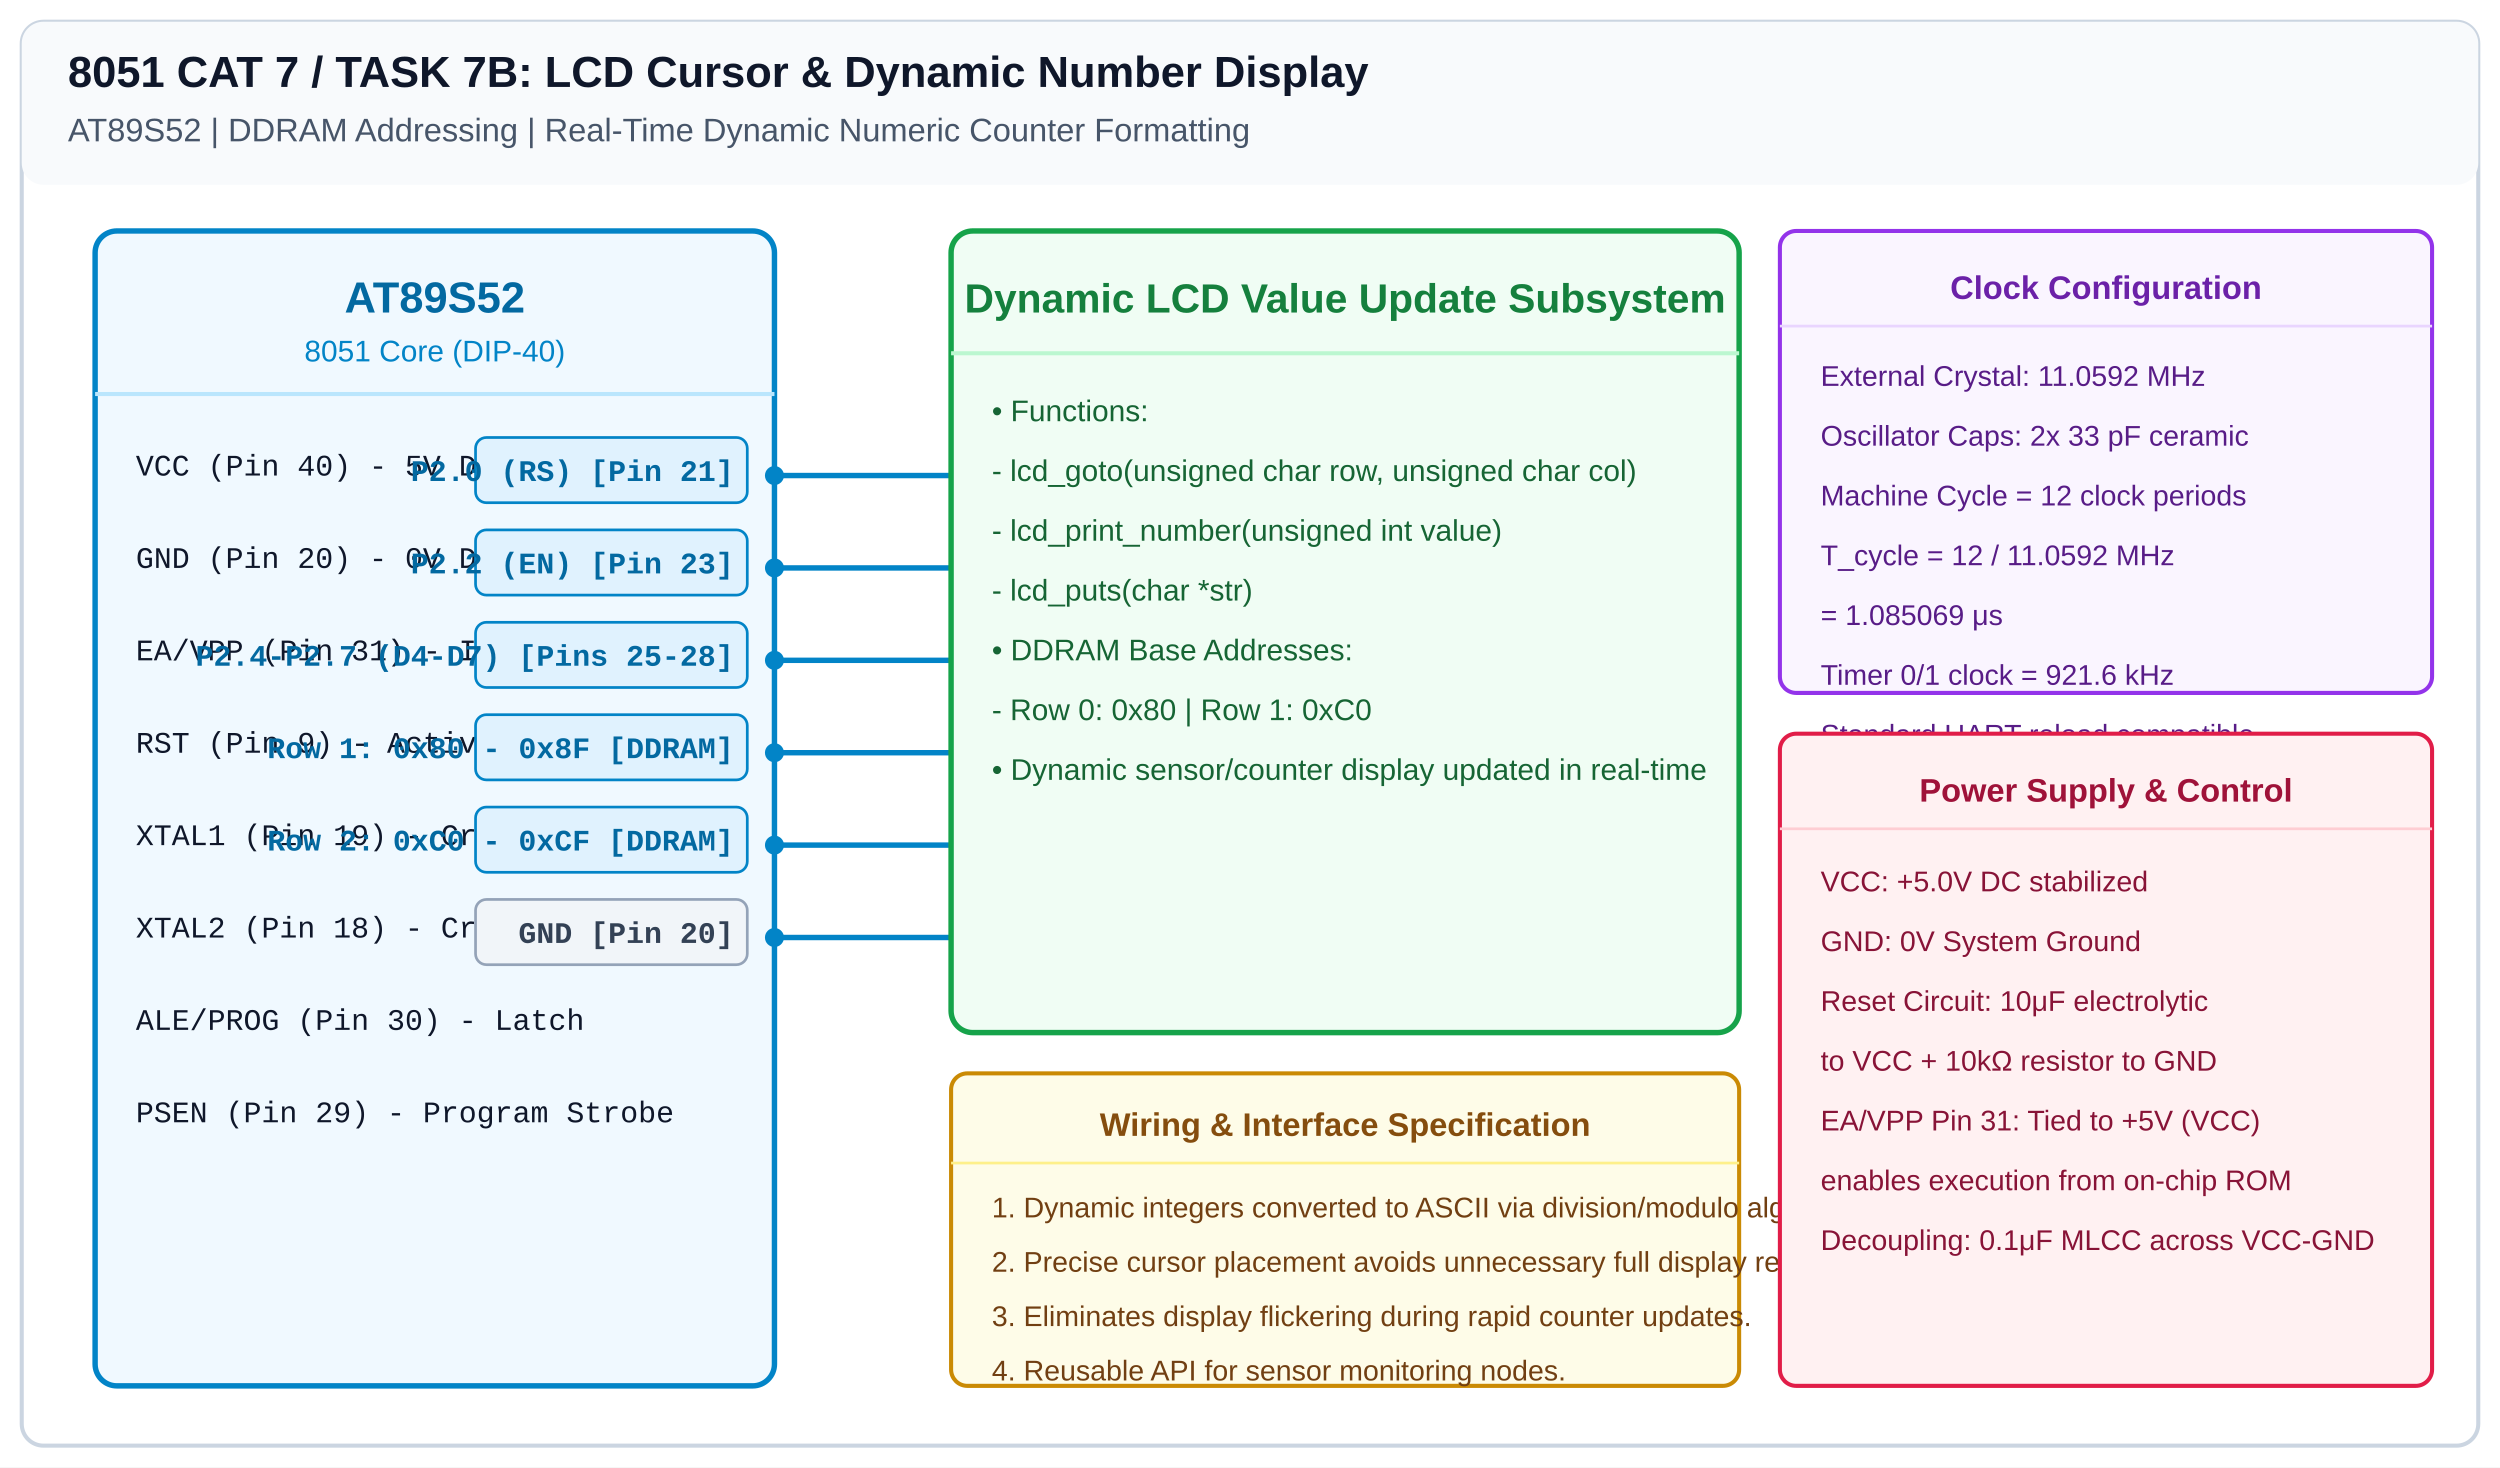
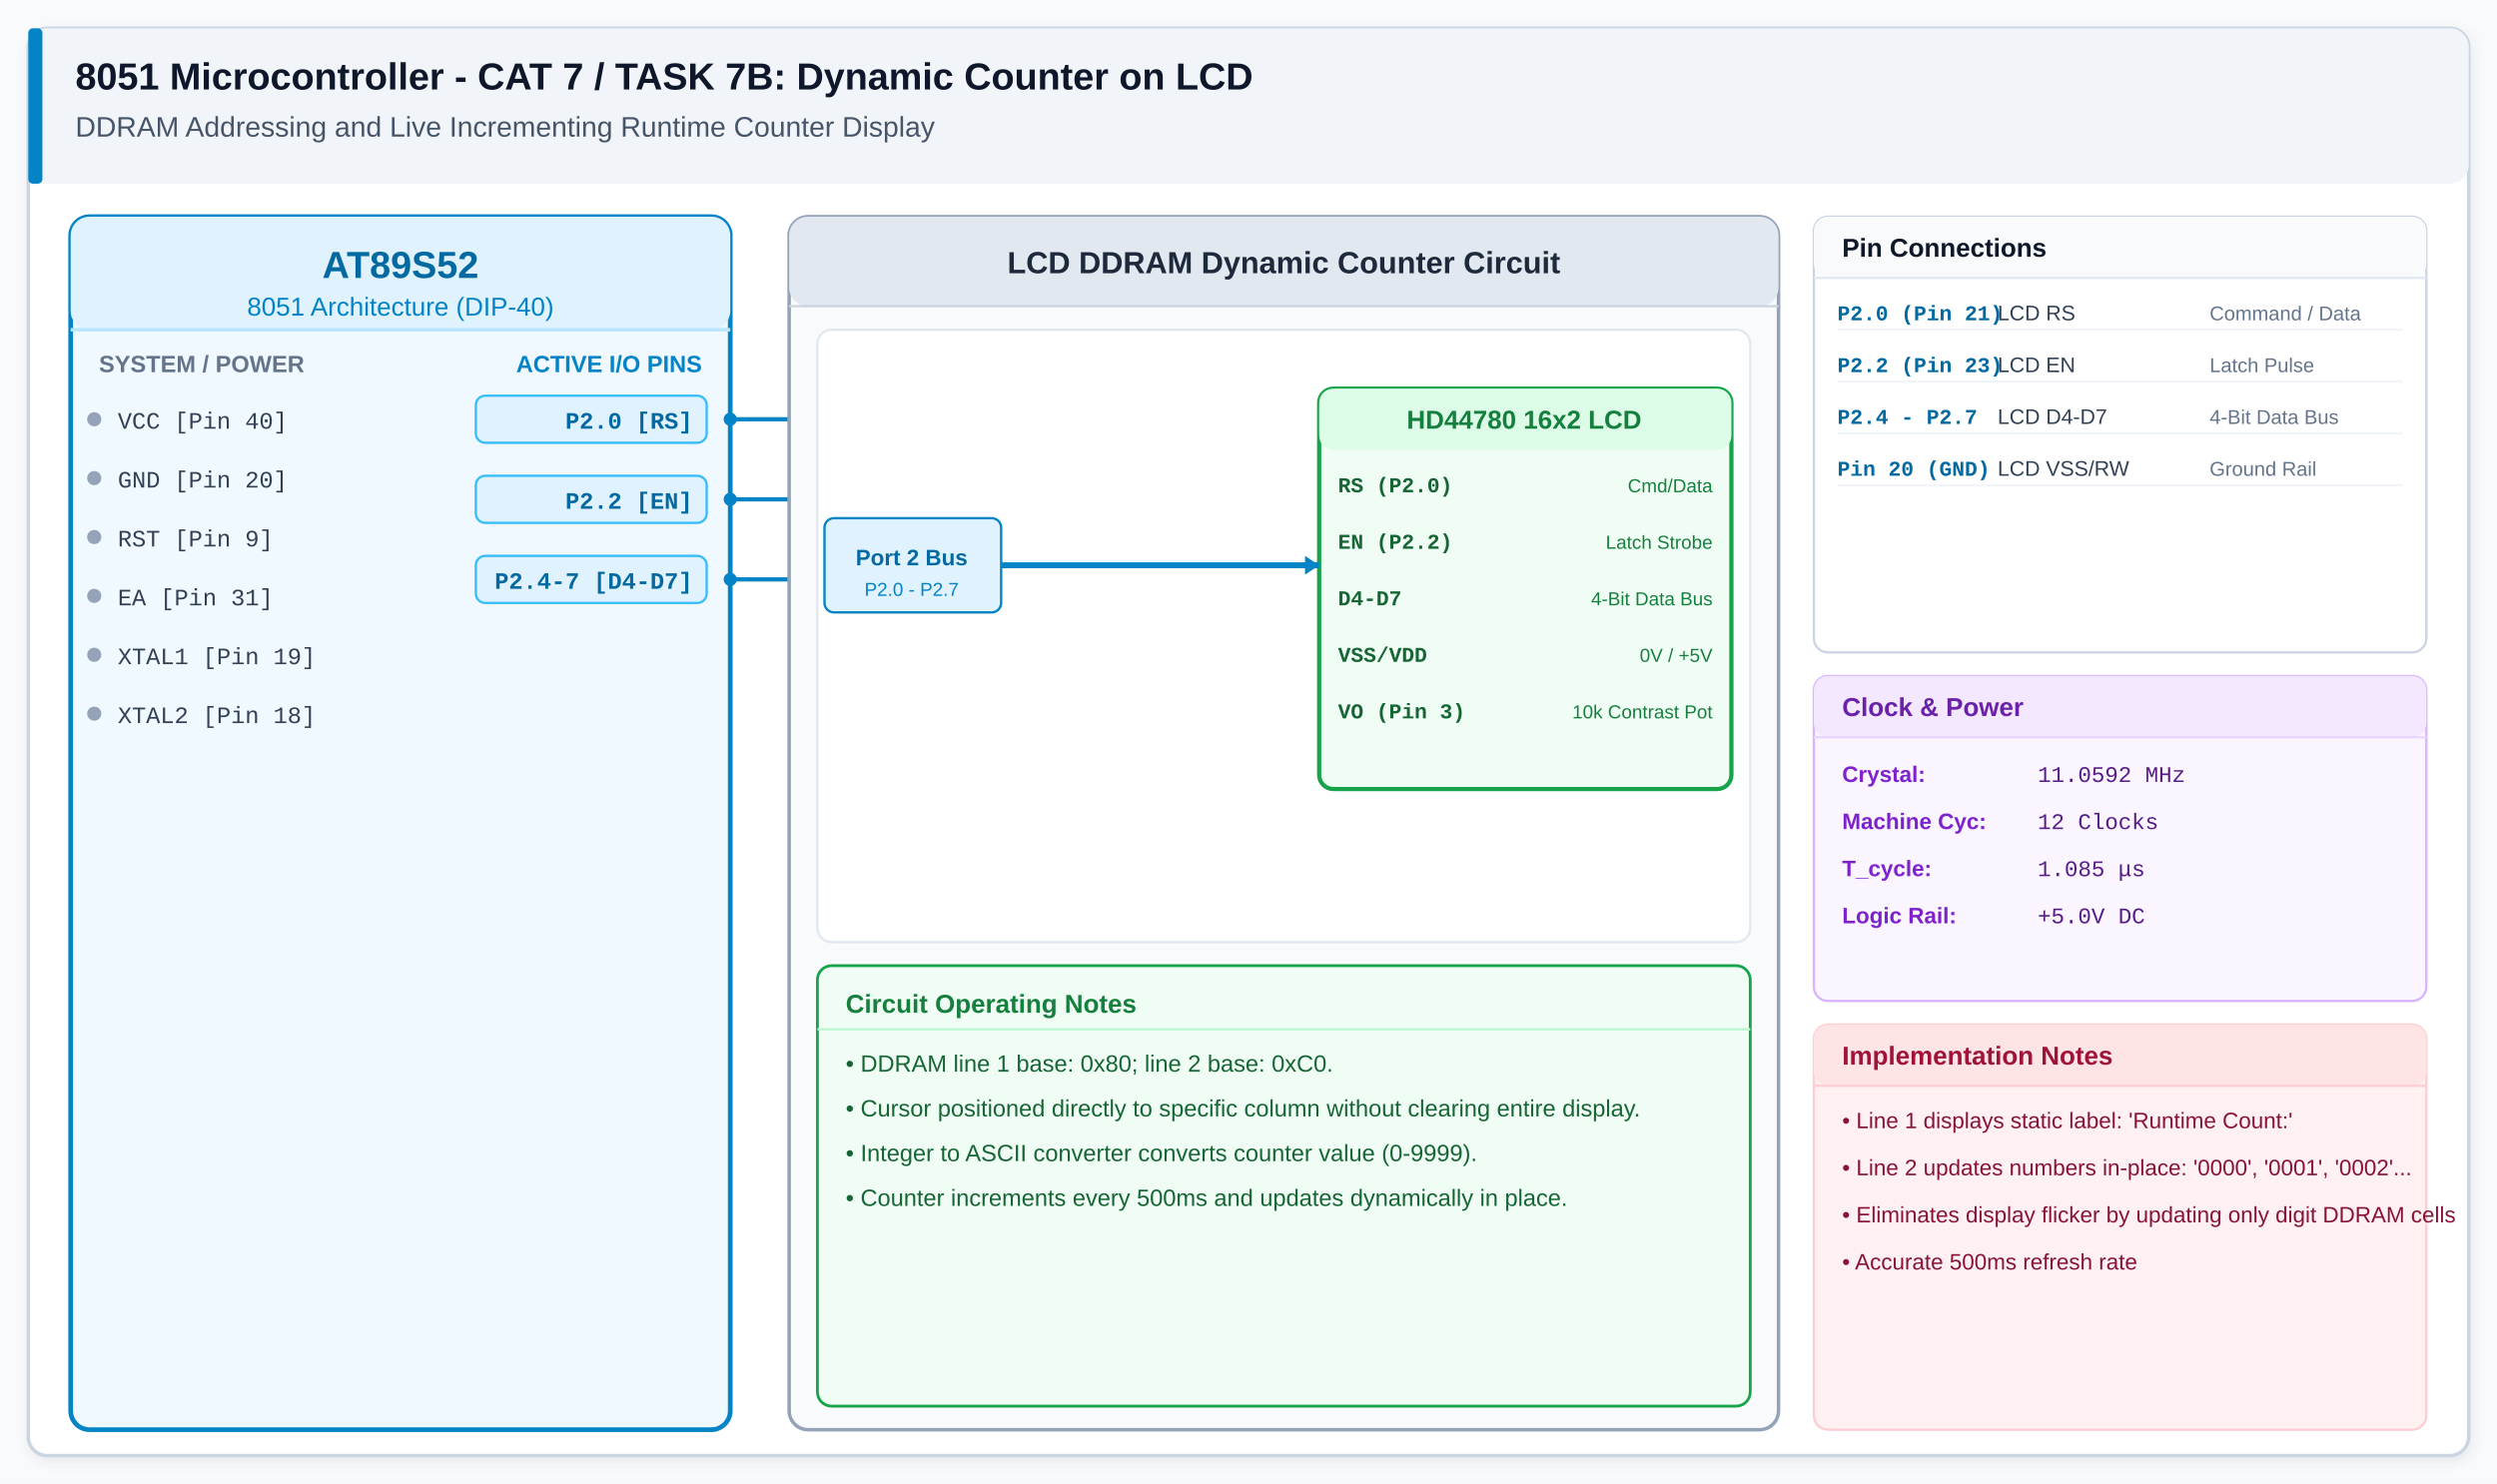
- <svg xmlns="http://www.w3.org/2000/svg" viewBox="0 0 920 540" width="920" height="540">
-   <rect x="0" y="0" width="920" height="540" fill="#ffffff" />
-   <rect x="8" y="8" width="904" height="524" fill="none" stroke="#cbd5e1" stroke-width="1.5" rx="8" />
-   <rect x="8" y="8" width="904" height="60" fill="#f8fafc" rx="8" />
-   <text x="25" y="32" font-family="Arial, sans-serif" font-size="16" font-weight="bold" fill="#0f172a">8051 CAT 7 / TASK 7B: LCD Cursor &amp; Dynamic Number Display</text>
-   <text x="25" y="52" font-family="Arial, sans-serif" font-size="12" fill="#475569">AT89S52 | DDRAM Addressing | Real-Time Dynamic Numeric Counter Formatting</text>
-   <rect x="35" y="85" width="250" height="425" fill="#f0f9ff" stroke="#0284c7" stroke-width="2" rx="8" />
-   <text x="160" y="115" text-anchor="middle" font-family="Arial, sans-serif" font-size="16" font-weight="bold" fill="#0369a1">AT89S52</text>
-   <text x="160" y="133" text-anchor="middle" font-family="Arial, sans-serif" font-size="11" fill="#0284c7">8051 Core (DIP-40)</text>
-   <line x1="35" y1="145" x2="285" y2="145" stroke="#bae6fd" stroke-width="1.5" />
-   <text x="50" y="175" font-family="Courier New, monospace" font-size="11" fill="#0f172a">VCC (Pin 40) - 5V DC</text>
-   <text x="50" y="209" font-family="Courier New, monospace" font-size="11" fill="#0f172a">GND (Pin 20) - 0V DC</text>
-   <text x="50" y="243" font-family="Courier New, monospace" font-size="11" fill="#0f172a">EA/VPP (Pin 31) - Internal ROM</text>
-   <text x="50" y="277" font-family="Courier New, monospace" font-size="11" fill="#0f172a">RST (Pin 9) - Active-High Reset</text>
-   <text x="50" y="311" font-family="Courier New, monospace" font-size="11" fill="#0f172a">XTAL1 (Pin 19) - Crystal In</text>
-   <text x="50" y="345" font-family="Courier New, monospace" font-size="11" fill="#0f172a">XTAL2 (Pin 18) - Crystal Out</text>
-   <text x="50" y="379" font-family="Courier New, monospace" font-size="11" fill="#0f172a">ALE/PROG (Pin 30) - Latch</text>
-   <text x="50" y="413" font-family="Courier New, monospace" font-size="11" fill="#0f172a">PSEN (Pin 29) - Program Strobe</text>
-   <rect x="175" y="161" width="100" height="24" fill="#e0f2fe" stroke="#0284c7" stroke-width="1" rx="4" />
-   <text x="270" y="177" text-anchor="end" font-family="Courier New, monospace" font-size="11" font-weight="bold" fill="#0369a1">P2.0 (RS) [Pin 21]</text>
-   <line x1="285" y1="175" x2="350" y2="175" stroke="#0284c7" stroke-width="2" />
-   <circle cx="285" cy="175" r="3.5" fill="#0284c7" />
-   <rect x="175" y="195" width="100" height="24" fill="#e0f2fe" stroke="#0284c7" stroke-width="1" rx="4" />
-   <text x="270" y="211" text-anchor="end" font-family="Courier New, monospace" font-size="11" font-weight="bold" fill="#0369a1">P2.2 (EN) [Pin 23]</text>
-   <line x1="285" y1="209" x2="350" y2="209" stroke="#0284c7" stroke-width="2" />
-   <circle cx="285" cy="209" r="3.5" fill="#0284c7" />
-   <rect x="175" y="229" width="100" height="24" fill="#e0f2fe" stroke="#0284c7" stroke-width="1" rx="4" />
-   <text x="270" y="245" text-anchor="end" font-family="Courier New, monospace" font-size="11" font-weight="bold" fill="#0369a1">P2.4-P2.7 (D4-D7) [Pins 25-28]</text>
-   <line x1="285" y1="243" x2="350" y2="243" stroke="#0284c7" stroke-width="2" />
-   <circle cx="285" cy="243" r="3.5" fill="#0284c7" />
-   <rect x="175" y="263" width="100" height="24" fill="#e0f2fe" stroke="#0284c7" stroke-width="1" rx="4" />
-   <text x="270" y="279" text-anchor="end" font-family="Courier New, monospace" font-size="11" font-weight="bold" fill="#0369a1">Row 1: 0x80 - 0x8F [DDRAM]</text>
-   <line x1="285" y1="277" x2="350" y2="277" stroke="#0284c7" stroke-width="2" />
-   <circle cx="285" cy="277" r="3.5" fill="#0284c7" />
-   <rect x="175" y="297" width="100" height="24" fill="#e0f2fe" stroke="#0284c7" stroke-width="1" rx="4" />
-   <text x="270" y="313" text-anchor="end" font-family="Courier New, monospace" font-size="11" font-weight="bold" fill="#0369a1">Row 2: 0xC0 - 0xCF [DDRAM]</text>
-   <line x1="285" y1="311" x2="350" y2="311" stroke="#0284c7" stroke-width="2" />
-   <circle cx="285" cy="311" r="3.5" fill="#0284c7" />
-   <rect x="175" y="331" width="100" height="24" fill="#f1f5f9" stroke="#94a3b8" stroke-width="1" rx="4" />
-   <text x="270" y="347" text-anchor="end" font-family="Courier New, monospace" font-size="11" font-weight="bold" fill="#334155">GND [Pin 20]</text>
-   <line x1="285" y1="345" x2="350" y2="345" stroke="#0284c7" stroke-width="2" />
-   <circle cx="285" cy="345" r="3.5" fill="#0284c7" />
-   <rect x="350" y="85" width="290" height="295" fill="#f0fdf4" stroke="#16a34a" stroke-width="2" rx="8" />
-   <text x="495" y="115" text-anchor="middle" font-family="Arial, sans-serif" font-size="15" font-weight="bold" fill="#15803d">Dynamic LCD Value Update Subsystem</text>
-   <line x1="350" y1="130" x2="640" y2="130" stroke="#bbf7d0" stroke-width="1.5" />
-   <text x="365" y="155" font-family="Arial, sans-serif" font-size="11" fill="#166534">• Functions:</text>
-   <text x="365" y="177" font-family="Arial, sans-serif" font-size="11" fill="#166534">  - lcd_goto(unsigned char row, unsigned char col)</text>
-   <text x="365" y="199" font-family="Arial, sans-serif" font-size="11" fill="#166534">  - lcd_print_number(unsigned int value)</text>
-   <text x="365" y="221" font-family="Arial, sans-serif" font-size="11" fill="#166534">  - lcd_puts(char *str)</text>
-   <text x="365" y="243" font-family="Arial, sans-serif" font-size="11" fill="#166534">• DDRAM Base Addresses:</text>
-   <text x="365" y="265" font-family="Arial, sans-serif" font-size="11" fill="#166534">  - Row 0: 0x80 | Row 1: 0xC0</text>
-   <text x="365" y="287" font-family="Arial, sans-serif" font-size="11" fill="#166534">• Dynamic sensor/counter display updated in real-time</text>
-   <rect x="350" y="395" width="290" height="115" fill="#fefce8" stroke="#ca8a04" stroke-width="1.5" rx="6" />
-   <text x="495" y="418" text-anchor="middle" font-family="Arial, sans-serif" font-size="12" font-weight="bold" fill="#854d0e">Wiring &amp; Interface Specification</text>
-   <line x1="350" y1="428" x2="640" y2="428" stroke="#fef08a" stroke-width="1" />
-   <text x="365" y="448" font-family="Arial, sans-serif" font-size="10.5" fill="#713f12">1. Dynamic integers converted to ASCII via division/modulo algorithm.</text>
-   <text x="365" y="468" font-family="Arial, sans-serif" font-size="10.5" fill="#713f12">2. Precise cursor placement avoids unnecessary full display refreshes.</text>
-   <text x="365" y="488" font-family="Arial, sans-serif" font-size="10.5" fill="#713f12">3. Eliminates display flickering during rapid counter updates.</text>
-   <text x="365" y="508" font-family="Arial, sans-serif" font-size="10.5" fill="#713f12">4. Reusable API for sensor monitoring nodes.</text>
-   <rect x="655" y="85" width="240" height="170" fill="#faf5ff" stroke="#9333ea" stroke-width="1.5" rx="6" />
-   <text x="775" y="110" text-anchor="middle" font-family="Arial, sans-serif" font-size="12" font-weight="bold" fill="#6b21a8">Clock Configuration</text>
-   <line x1="655" y1="120" x2="895" y2="120" stroke="#e9d5ff" stroke-width="1" />
-   <text x="670" y="142" font-family="Arial, sans-serif" font-size="10.5" fill="#581c87">External Crystal: 11.0592 MHz</text>
-   <text x="670" y="164" font-family="Arial, sans-serif" font-size="10.5" fill="#581c87">Oscillator Caps: 2x 33 pF ceramic</text>
-   <text x="670" y="186" font-family="Arial, sans-serif" font-size="10.5" fill="#581c87">Machine Cycle = 12 clock periods</text>
-   <text x="670" y="208" font-family="Arial, sans-serif" font-size="10.5" fill="#581c87">T_cycle = 12 / 11.0592 MHz</text>
-   <text x="670" y="230" font-family="Arial, sans-serif" font-size="10.5" fill="#581c87">        = 1.085069 μs</text>
-   <text x="670" y="252" font-family="Arial, sans-serif" font-size="10.5" fill="#581c87">Timer 0/1 clock = 921.6 kHz</text>
-   <text x="670" y="274" font-family="Arial, sans-serif" font-size="10.5" fill="#581c87">Standard UART reload compatible</text>
-   <rect x="655" y="270" width="240" height="240" fill="#fff1f2" stroke="#e11d48" stroke-width="1.5" rx="6" />
-   <text x="775" y="295" text-anchor="middle" font-family="Arial, sans-serif" font-size="12" font-weight="bold" fill="#9f1239">Power Supply &amp; Control</text>
-   <line x1="655" y1="305" x2="895" y2="305" stroke="#fecdd3" stroke-width="1" />
-   <text x="670" y="328" font-family="Arial, sans-serif" font-size="10.5" fill="#881337">VCC: +5.0V DC stabilized</text>
-   <text x="670" y="350" font-family="Arial, sans-serif" font-size="10.5" fill="#881337">GND: 0V System Ground</text>
-   <text x="670" y="372" font-family="Arial, sans-serif" font-size="10.5" fill="#881337">Reset Circuit: 10μF electrolytic</text>
-   <text x="670" y="394" font-family="Arial, sans-serif" font-size="10.5" fill="#881337">  to VCC + 10kΩ resistor to GND</text>
-   <text x="670" y="416" font-family="Arial, sans-serif" font-size="10.5" fill="#881337">EA/VPP Pin 31: Tied to +5V (VCC)</text>
-   <text x="670" y="438" font-family="Arial, sans-serif" font-size="10.5" fill="#881337">  enables execution from on-chip ROM</text>
-   <text x="670" y="460" font-family="Arial, sans-serif" font-size="10.5" fill="#881337">Decoupling: 0.1μF MLCC across VCC-GND</text>
+ <svg xmlns="http://www.w3.org/2000/svg" viewBox="0 0 1060 630" width="1060" height="630">
+   <defs>
+     <filter id="card-shadow" x="-3%" y="-3%" width="106%" height="106%">
+       <feDropShadow dx="1" dy="2" stdDeviation="2.5" flood-color="#475569" flood-opacity="0.10" />
+     </filter>
+   </defs>
+   <rect width="1060" height="630" fill="#f8fafc" />
+   <rect x="12" y="12" width="1036" height="606" fill="#ffffff" stroke="#cbd5e1" stroke-width="1.5" rx="8" filter="url(#card-shadow)" />
+   <rect x="12" y="12" width="1036" height="66" fill="#f1f5f9" rx="8" />
+   <rect x="12" y="12" width="6" height="66" fill="#0284c7" rx="2" />
+   <text x="32" y="38" font-family="Arial, sans-serif" font-size="16" font-weight="bold" fill="#0f172a">8051 Microcontroller - CAT 7 / TASK 7B: Dynamic Counter on LCD</text>
+   <text x="32" y="58" font-family="Arial, sans-serif" font-size="12" fill="#475569">DDRAM Addressing and Live Incrementing Runtime Counter Display</text>
+   <rect x="30" y="92" width="280" height="515" fill="#f0f9ff" stroke="#0284c7" stroke-width="2" rx="8" />
+   <rect x="30" y="92" width="280" height="48" fill="#e0f2fe" rx="8" />
+   <text x="170" y="118" text-anchor="middle" font-family="Arial, sans-serif" font-size="16" font-weight="bold" fill="#0369a1">AT89S52</text>
+   <text x="170" y="134" text-anchor="middle" font-family="Arial, sans-serif" font-size="11" fill="#0284c7">8051 Architecture (DIP-40)</text>
+   <line x1="30" y1="140" x2="310" y2="140" stroke="#bae6fd" stroke-width="1.5" />
+   <text x="42" y="158" font-family="Arial, sans-serif" font-size="10" font-weight="bold" fill="#64748b">SYSTEM / POWER</text>
+   <text x="298" y="158" text-anchor="end" font-family="Arial, sans-serif" font-size="10" font-weight="bold" fill="#0284c7">ACTIVE I/O PINS</text>
+   <circle cx="40" cy="178" r="3" fill="#94a3b8" />
+   <text x="50" y="182" font-family="Courier New, monospace" font-size="10" fill="#334155">VCC [Pin 40]</text>
+   <circle cx="40" cy="203" r="3" fill="#94a3b8" />
+   <text x="50" y="207" font-family="Courier New, monospace" font-size="10" fill="#334155">GND [Pin 20]</text>
+   <circle cx="40" cy="228" r="3" fill="#94a3b8" />
+   <text x="50" y="232" font-family="Courier New, monospace" font-size="10" fill="#334155">RST [Pin 9]</text>
+   <circle cx="40" cy="253" r="3" fill="#94a3b8" />
+   <text x="50" y="257" font-family="Courier New, monospace" font-size="10" fill="#334155">EA [Pin 31]</text>
+   <circle cx="40" cy="278" r="3" fill="#94a3b8" />
+   <text x="50" y="282" font-family="Courier New, monospace" font-size="10" fill="#334155">XTAL1 [Pin 19]</text>
+   <circle cx="40" cy="303" r="3" fill="#94a3b8" />
+   <text x="50" y="307" font-family="Courier New, monospace" font-size="10" fill="#334155">XTAL2 [Pin 18]</text>
+   <rect x="202" y="168" width="98" height="20" fill="#e0f2fe" stroke="#38bdf8" stroke-width="1" rx="4" />
+   <text x="294" y="182" text-anchor="end" font-family="Courier New, monospace" font-size="10" font-weight="bold" fill="#0369a1">P2.0 [RS]</text>
+   <line x1="310" y1="178" x2="335" y2="178" stroke="#0284c7" stroke-width="1.8" />
+   <circle cx="310" cy="178" r="2.8" fill="#0284c7" />
+   <rect x="202" y="202" width="98" height="20" fill="#e0f2fe" stroke="#38bdf8" stroke-width="1" rx="4" />
+   <text x="294" y="216" text-anchor="end" font-family="Courier New, monospace" font-size="10" font-weight="bold" fill="#0369a1">P2.2 [EN]</text>
+   <line x1="310" y1="212" x2="335" y2="212" stroke="#0284c7" stroke-width="1.8" />
+   <circle cx="310" cy="212" r="2.8" fill="#0284c7" />
+   <rect x="202" y="236" width="98" height="20" fill="#e0f2fe" stroke="#38bdf8" stroke-width="1" rx="4" />
+   <text x="294" y="250" text-anchor="end" font-family="Courier New, monospace" font-size="10" font-weight="bold" fill="#0369a1">P2.4-7 [D4-D7]</text>
+   <line x1="310" y1="246" x2="335" y2="246" stroke="#0284c7" stroke-width="1.8" />
+   <circle cx="310" cy="246" r="2.8" fill="#0284c7" />
+   <rect x="335" y="92" width="420" height="515" fill="#f8fafc" stroke="#94a3b8" stroke-width="1.5" rx="8" />
+   <rect x="335" y="92" width="420" height="38" fill="#e2e8f0" rx="8" />
+   <text x="545" y="116" text-anchor="middle" font-family="Arial, sans-serif" font-size="13" font-weight="bold" fill="#1e293b">LCD DDRAM Dynamic Counter Circuit</text>
+   <line x1="335" y1="130" x2="755" y2="130" stroke="#cbd5e1" stroke-width="1" />
+   <rect x="347" y="140" width="396" height="260" fill="#ffffff" stroke="#e2e8f0" stroke-width="1" rx="6" />
+   <rect x="560" y="165" width="175" height="170" fill="#f0fdf4" stroke="#16a34a" stroke-width="1.8" rx="6" />
+   <rect x="560" y="165" width="175" height="26" fill="#dcfce7" rx="6" />
+   <text x="647" y="182" text-anchor="middle" font-family="Arial, sans-serif" font-size="11" font-weight="bold" fill="#15803d">HD44780 16x2 LCD</text>
+   <text x="568" y="209" font-family="Courier New, monospace" font-size="9" font-weight="bold" fill="#166534">RS (P2.0)</text>
+   <text x="727" y="209" text-anchor="end" font-family="Arial, sans-serif" font-size="8" fill="#15803d">Cmd/Data</text>
+   <text x="568" y="233" font-family="Courier New, monospace" font-size="9" font-weight="bold" fill="#166534">EN (P2.2)</text>
+   <text x="727" y="233" text-anchor="end" font-family="Arial, sans-serif" font-size="8" fill="#15803d">Latch Strobe</text>
+   <text x="568" y="257" font-family="Courier New, monospace" font-size="9" font-weight="bold" fill="#166534">D4-D7</text>
+   <text x="727" y="257" text-anchor="end" font-family="Arial, sans-serif" font-size="8" fill="#15803d">4-Bit Data Bus</text>
+   <text x="568" y="281" font-family="Courier New, monospace" font-size="9" font-weight="bold" fill="#166534">VSS/VDD</text>
+   <text x="727" y="281" text-anchor="end" font-family="Arial, sans-serif" font-size="8" fill="#15803d">0V / +5V</text>
+   <text x="568" y="305" font-family="Courier New, monospace" font-size="9" font-weight="bold" fill="#166534">VO (Pin 3)</text>
+   <text x="727" y="305" text-anchor="end" font-family="Arial, sans-serif" font-size="8" fill="#15803d">10k Contrast Pot</text>
+   <rect x="350" y="220" width="75" height="40" fill="#e0f2fe" stroke="#0284c7" stroke-width="1" rx="4" />
+   <text x="387" y="240" text-anchor="middle" font-family="Arial, sans-serif" font-size="9.5" font-weight="bold" fill="#0369a1">Port 2 Bus</text>
+   <text x="387" y="253" text-anchor="middle" font-family="Arial, sans-serif" font-size="8" fill="#0284c7">P2.0 - P2.7</text>
+   <line x1="425" y1="240" x2="560" y2="240" stroke="#0284c7" stroke-width="2.5" />
+   <polygon points="560,240 554,236 554,244" fill="#0284c7" />
+   <rect x="347" y="410" width="396" height="187" fill="#f0fdf4" stroke="#16a34a" stroke-width="1.2" rx="6" />
+   <text x="359" y="430" font-family="Arial, sans-serif" font-size="11" font-weight="bold" fill="#15803d">Circuit Operating Notes</text>
+   <line x1="347" y1="437" x2="743" y2="437" stroke="#bbf7d0" stroke-width="1" />
+   <text x="359" y="455" font-family="Arial, sans-serif" font-size="10" fill="#166534">• DDRAM line 1 base: 0x80; line 2 base: 0xC0.</text>
+   <text x="359" y="474" font-family="Arial, sans-serif" font-size="10" fill="#166534">• Cursor positioned directly to specific column without clearing entire display.</text>
+   <text x="359" y="493" font-family="Arial, sans-serif" font-size="10" fill="#166534">• Integer to ASCII converter converts counter value (0-9999).</text>
+   <text x="359" y="512" font-family="Arial, sans-serif" font-size="10" fill="#166534">• Counter increments every 500ms and updates dynamically in place.</text>
+   <rect x="770" y="92" width="260" height="185" fill="#ffffff" stroke="#cbd5e1" stroke-width="1" rx="6" />
+   <rect x="770" y="92" width="260" height="26" fill="#f8fafc" rx="6" />
+   <text x="782" y="109" font-family="Arial, sans-serif" font-size="11" font-weight="bold" fill="#0f172a">Pin Connections</text>
+   <line x1="770" y1="118" x2="1030" y2="118" stroke="#e2e8f0" stroke-width="1" />
+   <text x="780" y="136" font-family="Courier New, monospace" font-size="9" font-weight="bold" fill="#0369a1">P2.0 (Pin 21)</text>
+   <text x="848" y="136" font-family="Arial, sans-serif" font-size="9" fill="#334155">LCD RS</text>
+   <text x="938" y="136" font-family="Arial, sans-serif" font-size="8.5" fill="#64748b">Command / Data</text>
+   <line x1="780" y1="140" x2="1020" y2="140" stroke="#f1f5f9" stroke-width="1" />
+   <text x="780" y="158" font-family="Courier New, monospace" font-size="9" font-weight="bold" fill="#0369a1">P2.2 (Pin 23)</text>
+   <text x="848" y="158" font-family="Arial, sans-serif" font-size="9" fill="#334155">LCD EN</text>
+   <text x="938" y="158" font-family="Arial, sans-serif" font-size="8.5" fill="#64748b">Latch Pulse</text>
+   <line x1="780" y1="162" x2="1020" y2="162" stroke="#f1f5f9" stroke-width="1" />
+   <text x="780" y="180" font-family="Courier New, monospace" font-size="9" font-weight="bold" fill="#0369a1">P2.4 - P2.7</text>
+   <text x="848" y="180" font-family="Arial, sans-serif" font-size="9" fill="#334155">LCD D4-D7</text>
+   <text x="938" y="180" font-family="Arial, sans-serif" font-size="8.5" fill="#64748b">4-Bit Data Bus</text>
+   <line x1="780" y1="184" x2="1020" y2="184" stroke="#f1f5f9" stroke-width="1" />
+   <text x="780" y="202" font-family="Courier New, monospace" font-size="9" font-weight="bold" fill="#0369a1">Pin 20 (GND)</text>
+   <text x="848" y="202" font-family="Arial, sans-serif" font-size="9" fill="#334155">LCD VSS/RW</text>
+   <text x="938" y="202" font-family="Arial, sans-serif" font-size="8.5" fill="#64748b">Ground Rail</text>
+   <line x1="780" y1="206" x2="1020" y2="206" stroke="#f1f5f9" stroke-width="1" />
+   <rect x="770" y="287" width="260" height="138" fill="#faf5ff" stroke="#d8b4fe" stroke-width="1" rx="6" />
+   <rect x="770" y="287" width="260" height="26" fill="#f3e8ff" rx="6" />
+   <text x="782" y="304" font-family="Arial, sans-serif" font-size="11" font-weight="bold" fill="#6b21a8">Clock &amp; Power</text>
+   <line x1="770" y1="313" x2="1030" y2="313" stroke="#e9d5ff" stroke-width="1" />
+   <text x="782" y="332" font-family="Arial, sans-serif" font-size="9.5" font-weight="bold" fill="#7e22ce">Crystal:</text>
+   <text x="865" y="332" font-family="Courier New, monospace" font-size="9.5" fill="#581c87">11.0592 MHz</text>
+   <text x="782" y="352" font-family="Arial, sans-serif" font-size="9.5" font-weight="bold" fill="#7e22ce">Machine Cyc:</text>
+   <text x="865" y="352" font-family="Courier New, monospace" font-size="9.5" fill="#581c87">12 Clocks</text>
+   <text x="782" y="372" font-family="Arial, sans-serif" font-size="9.5" font-weight="bold" fill="#7e22ce">T_cycle:</text>
+   <text x="865" y="372" font-family="Courier New, monospace" font-size="9.5" fill="#581c87">1.085 μs</text>
+   <text x="782" y="392" font-family="Arial, sans-serif" font-size="9.5" font-weight="bold" fill="#7e22ce">Logic Rail:</text>
+   <text x="865" y="392" font-family="Courier New, monospace" font-size="9.5" fill="#581c87">+5.0V DC</text>
+   <rect x="770" y="435" width="260" height="172" fill="#fff1f2" stroke="#fecdd3" stroke-width="1" rx="6" />
+   <rect x="770" y="435" width="260" height="26" fill="#ffe4e6" rx="6" />
+   <text x="782" y="452" font-family="Arial, sans-serif" font-size="11" font-weight="bold" fill="#9f1239">Implementation Notes</text>
+   <line x1="770" y1="461" x2="1030" y2="461" stroke="#fecdd3" stroke-width="1" />
+   <text x="782" y="479" font-family="Arial, sans-serif" font-size="9.5" fill="#881337">• Line 1 displays static label: 'Runtime Count:'</text>
+   <text x="782" y="499" font-family="Arial, sans-serif" font-size="9.5" fill="#881337">• Line 2 updates numbers in-place: '0000', '0001', '0002'...</text>
+   <text x="782" y="519" font-family="Arial, sans-serif" font-size="9.5" fill="#881337">• Eliminates display flicker by updating only digit DDRAM cells</text>
+   <text x="782" y="539" font-family="Arial, sans-serif" font-size="9.5" fill="#881337">• Accurate 500ms refresh rate</text>
</svg>
